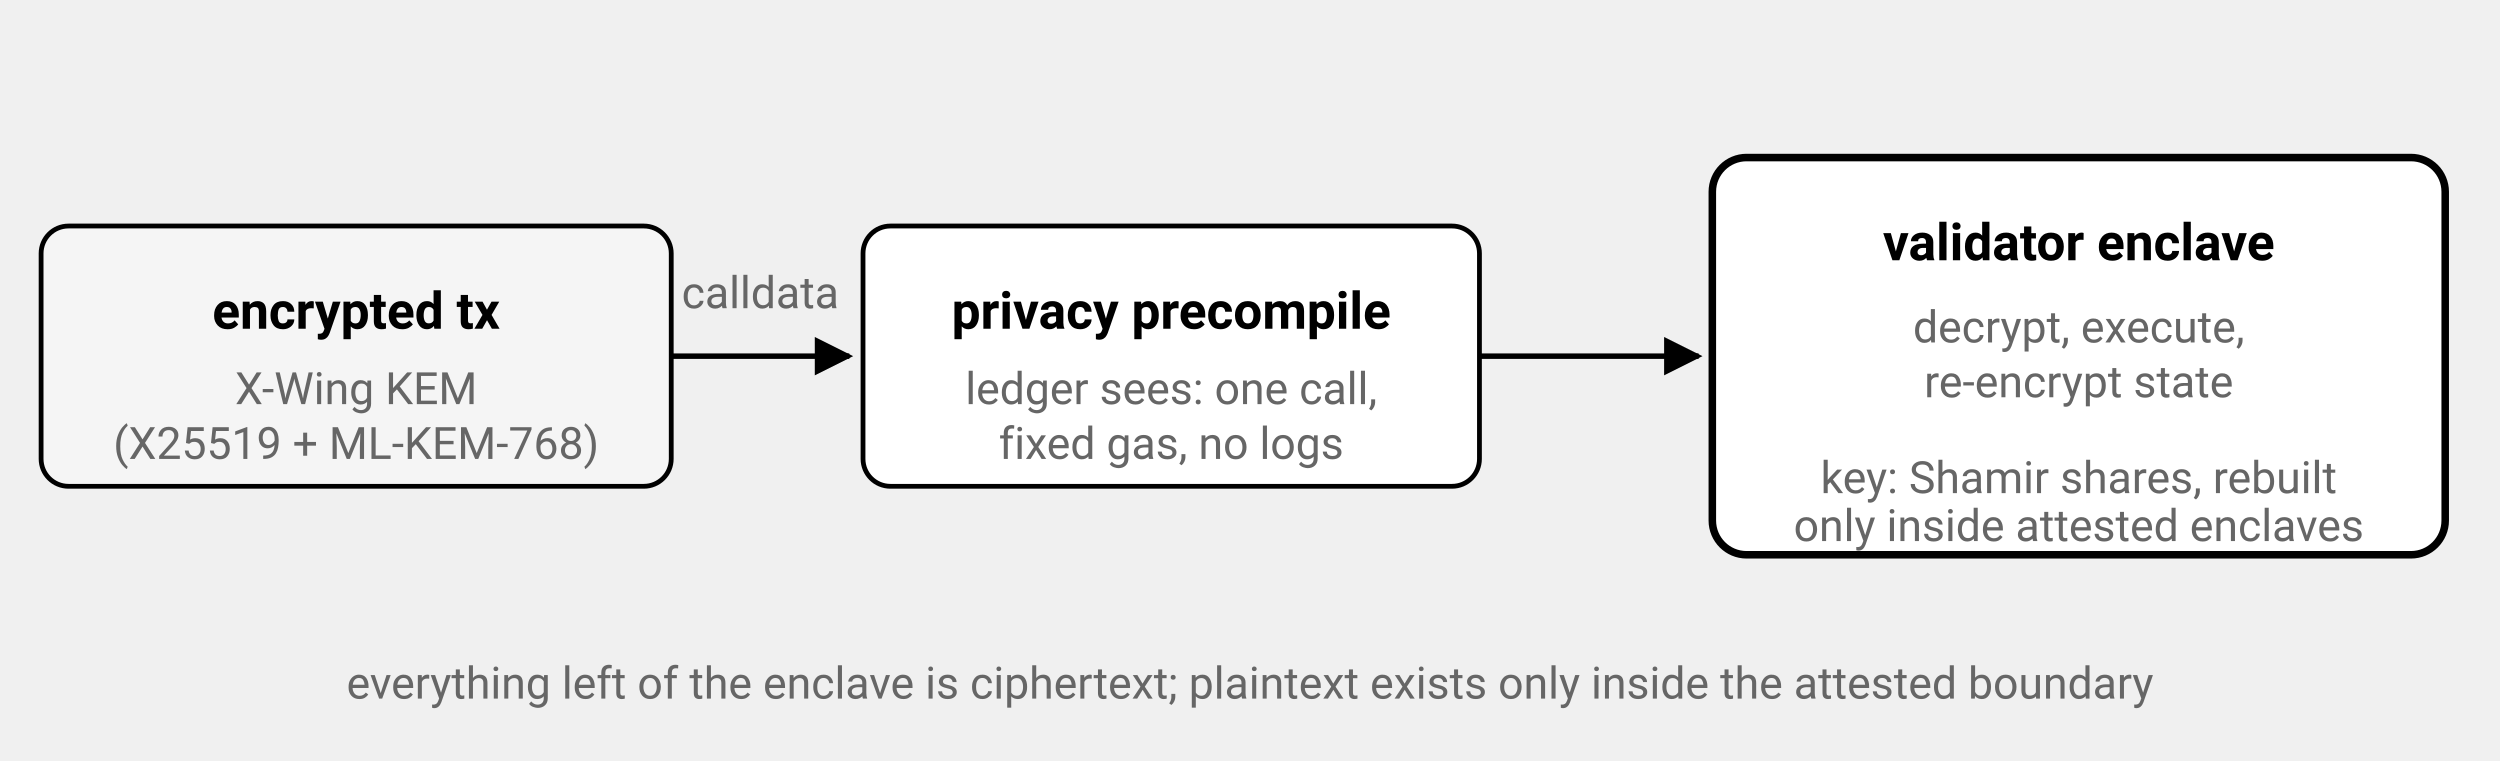
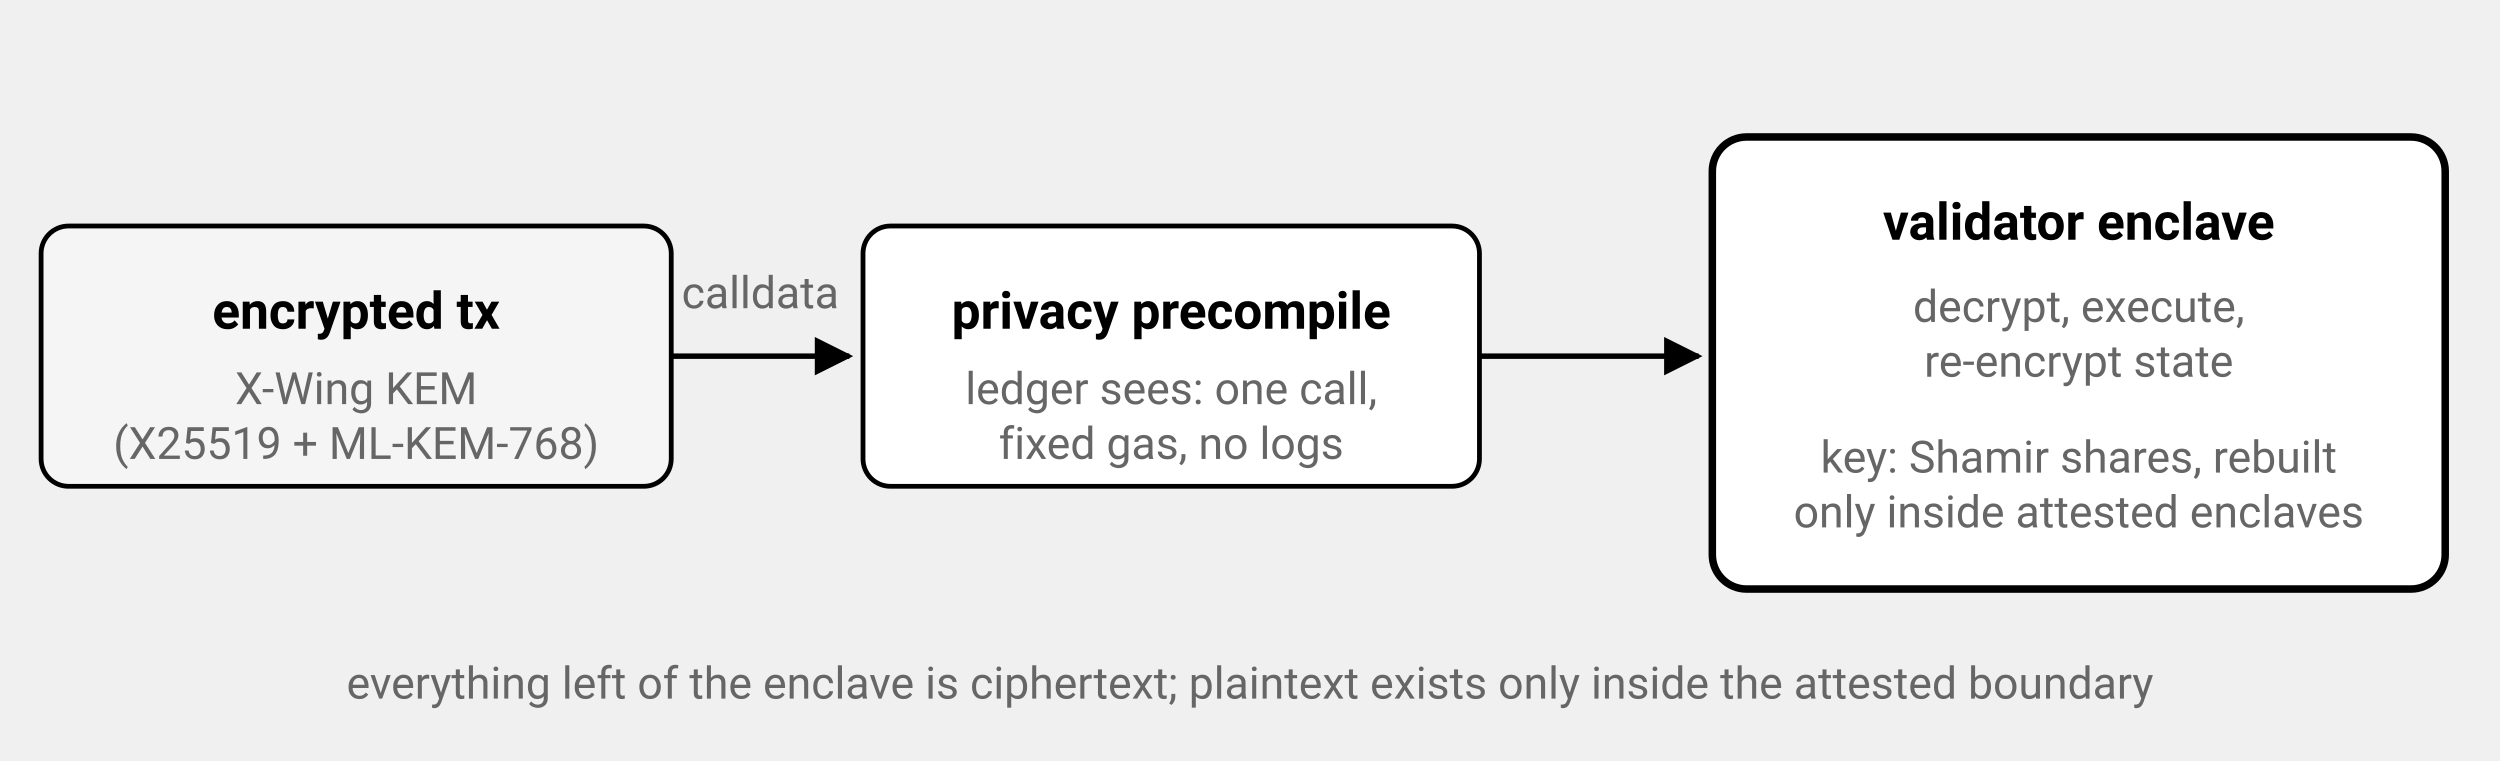
<svg xmlns="http://www.w3.org/2000/svg" width="730" height="222" viewBox="0 0 730 222" font-family="system-ui, -apple-system, 'Segoe UI', Roboto, sans-serif">
  <style>
    .t { fill:#000; font-size:15px; font-weight:600; text-anchor:middle; }
    .s { fill:#666; font-size:13px; text-anchor:middle; }
    .box { fill:#F5F5F5; stroke:#000; stroke-width:1.4; }
    .open { fill:#fff; stroke:#000; stroke-width:1.4; }
    .enclave { fill:#fff; stroke:#000; stroke-width:2.2; }
    .arrow { stroke:#000; stroke-width:1.6; fill:none; }
  </style>
  <defs>
    <marker id="a" viewBox="0 0 10 10" refX="9" refY="5" markerWidth="7" markerHeight="7" orient="auto">
      <path d="M0,0 L10,5 L0,10 z" fill="#000" />
    </marker>
  </defs>
  <rect class="box" x="12" y="66" width="184" height="76" rx="8" />
  <text class="t" x="104" y="96">encrypted tx</text>
  <text class="s" x="104" y="118">X-Wing KEM</text>
  <text class="s" x="104" y="134">(X25519 + ML-KEM-768)</text>
  <line class="arrow" x1="196" y1="104" x2="248" y2="104" marker-end="url(#a)" />
  <text class="s" x="222" y="90">calldata</text>
  <rect class="open" x="252" y="66" width="180" height="76" rx="8" />
  <text class="t" x="342" y="96">privacy precompile</text>
  <text class="s" x="342" y="118">ledger sees: one call,</text>
  <text class="s" x="342" y="134">fixed gas, no logs</text>
  <line class="arrow" x1="432" y1="104" x2="496" y2="104" marker-end="url(#a)" />
-   <rect class="enclave" x="500" y="46" width="214" height="116" rx="10" />
-   <text class="t" x="607" y="76">validator enclave</text>
-   <text class="s" x="607" y="100">decrypt, execute,</text>
-   <text class="s" x="607" y="116">re-encrypt state</text>
-   <text class="s" x="607" y="144">key: Shamir shares, rebuilt</text>
-   <text class="s" x="607" y="158">only inside attested enclaves</text>
+   <rect class="enclave" x="500" y="40" width="214" height="132" rx="10" />
+   <text class="t" x="607" y="70">validator enclave</text>
+   <text class="s" x="607" y="94">decrypt, execute,</text>
+   <text class="s" x="607" y="110">re-encrypt state</text>
+   <text class="s" x="607" y="138">key: Shamir shares, rebuilt</text>
+   <text class="s" x="607" y="154">only inside attested enclaves</text>
  <text class="s" x="365" y="204">everything left of the enclave is ciphertext; plaintext exists only inside the attested boundary</text>
</svg>
